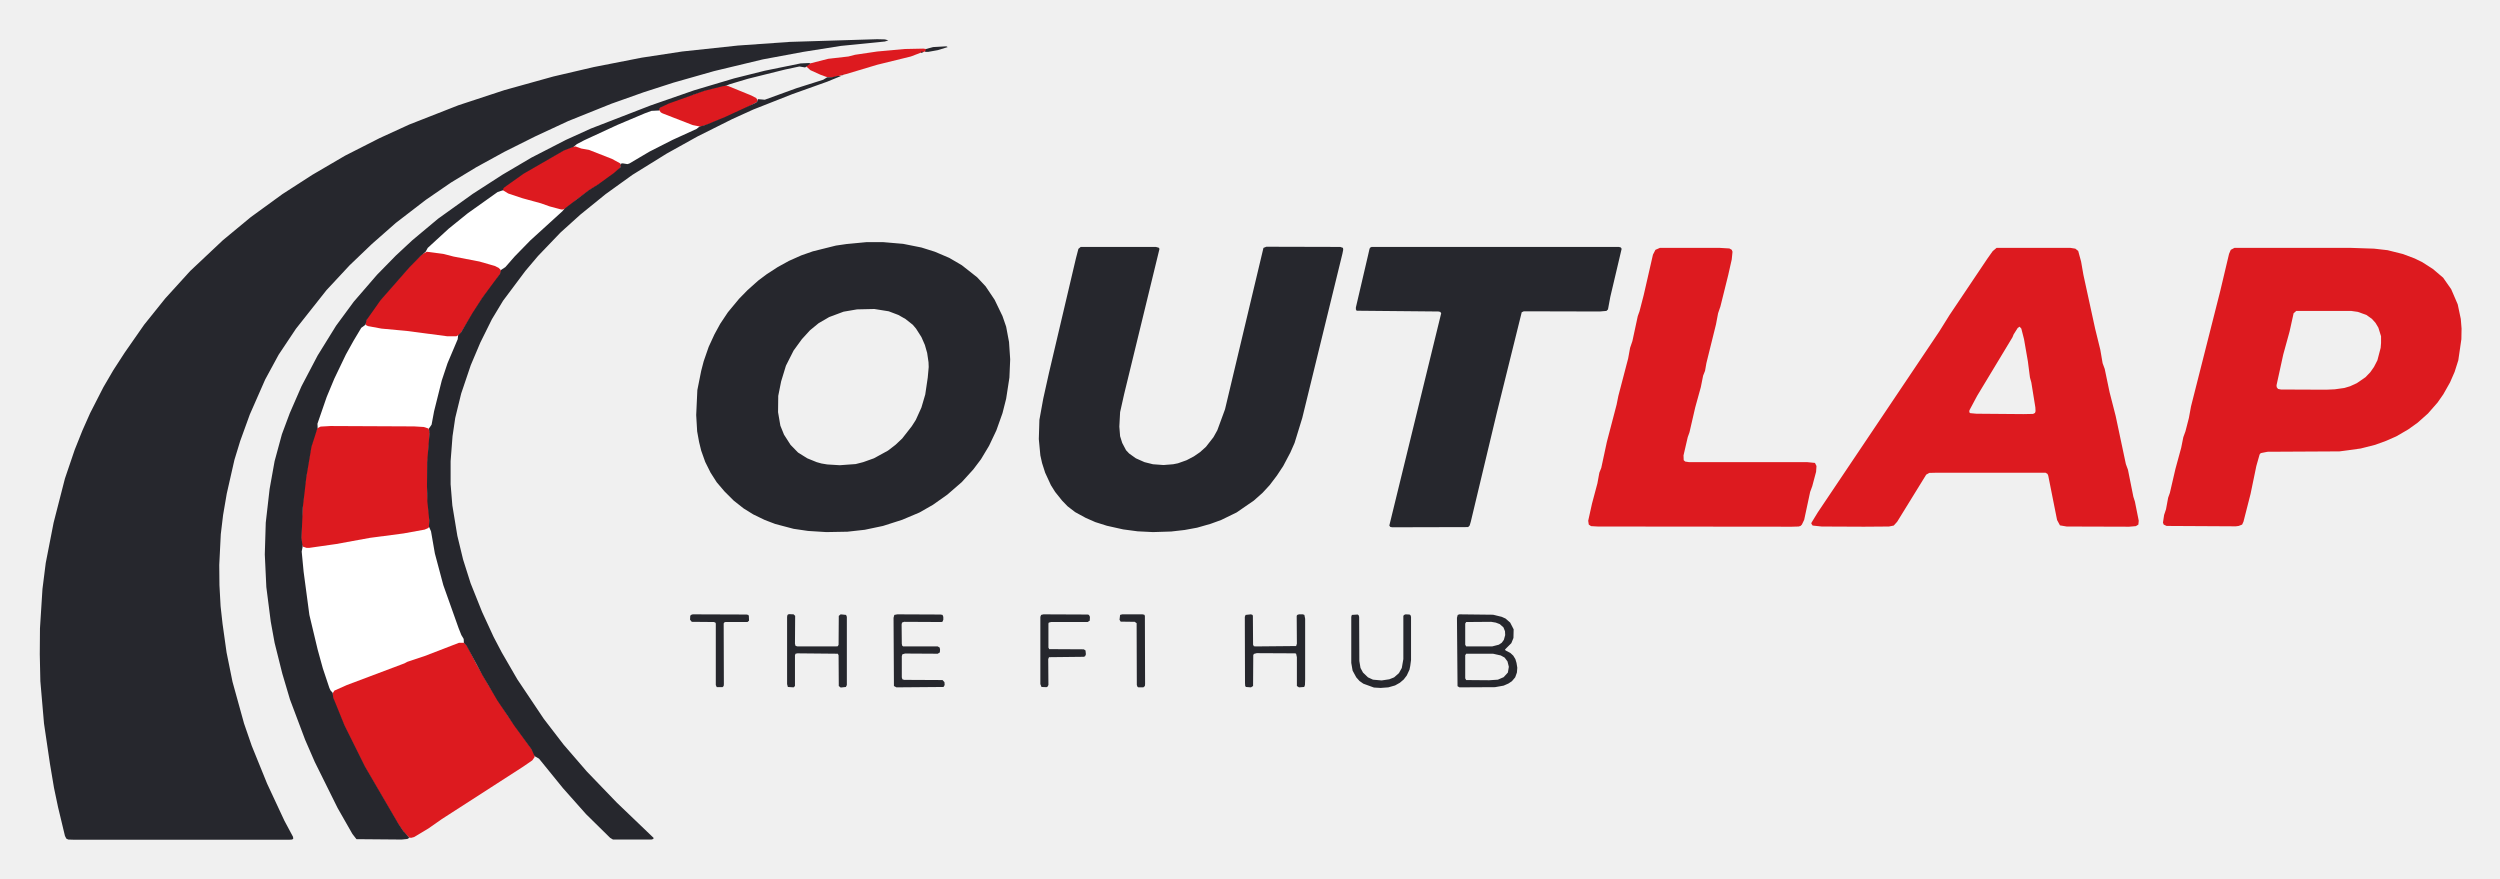
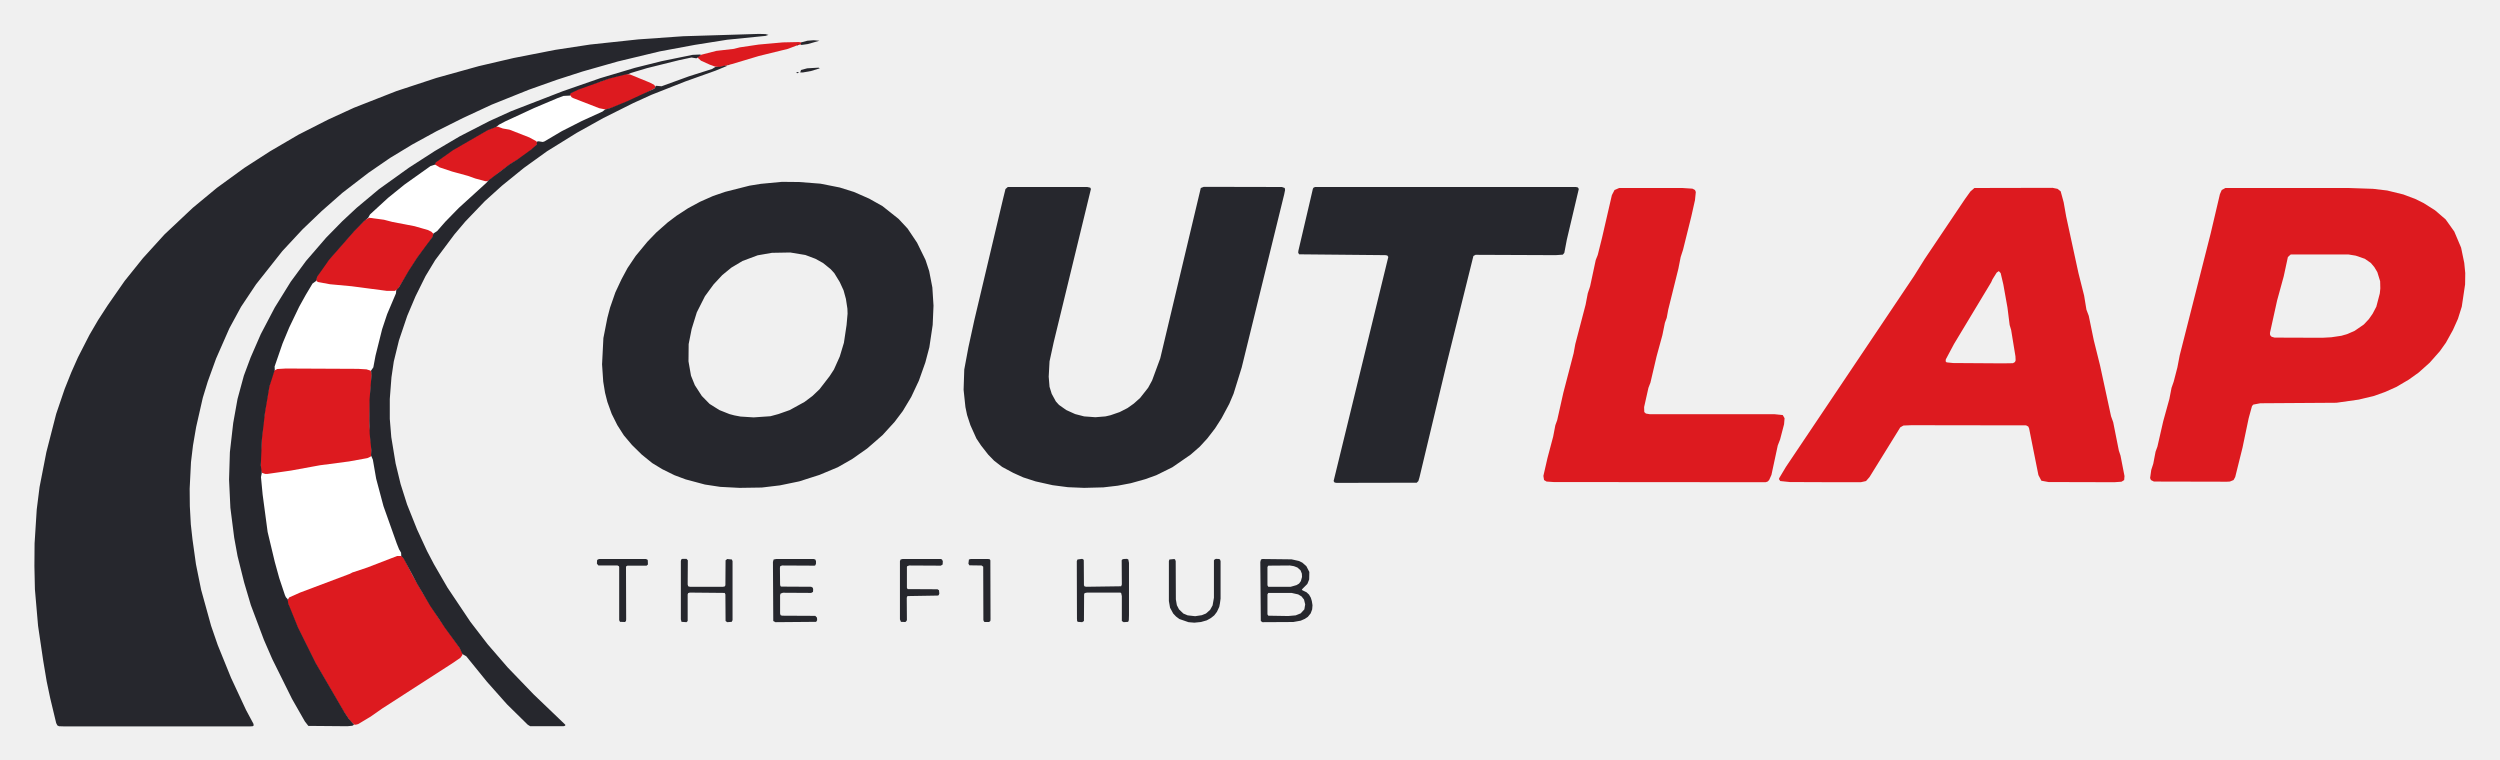
- <svg xmlns="http://www.w3.org/2000/svg" viewBox="0 0 1301 457" role="img" aria-label="Outlap — The F1 Hub">
+ <svg xmlns="http://www.w3.org/2000/svg" viewBox="0 0 1504 457" role="img" aria-label="Outlap — The F1 Hub">
  <path fill="#FFFFFF" fill-rule="evenodd" d="M374.8 44.5L376 44.3L376.2 45.5L375 45.7L374.7 45.5ZM372.2 45L374 44.8L374.3 45L374.2 46L372.5 46.3L370.5 47.2L367 47.8L364 49.2L363 49.3L361.5 50.2L358 50.8L356.5 51.7L352.5 52.8L345 56.3L344.4 57L344.8 58L347.5 59.2L348.5 59.3L351 60.7L354 61.3L356 62.7L362 64.7L365 64.7L367 64.2L368.5 63.3L371.5 62.7L373.5 61.3L375 61.2L376.5 60.3L377.5 60.2L378.5 59.3L380.5 58.7L383 57.3L384 57.2L386 56.2L387 55.3L388.5 55.3L388.7 56.5L383.5 59.2L382.5 59.3L378 61.7L375.5 62.3L372 64.2L370.5 64.3L368 65.7L365 66.3L364 67.2L360 69.2L359 69.3L353.5 72.2L352.5 72.3L351.5 73.2L350.5 73.3L344.5 76.3L343.5 77.2L342.5 77.3L338.5 79.3L337.5 80.2L335 81.3L334 82.2L330 84.3L327.5 86.2L325.5 86.2L324.5 85.8L324.2 87L321 90.2L318.5 91.8L317 93.2L315.5 93.8L313.5 95.7L311 96.8L309.5 98.2L308 98.8L306.5 100.2L304.5 101.3L304 102.2L302.5 102.8L301 104.2L300.5 104.3L298 106.7L295.5 108.3L292.7 111L291.8 111.5L282.7 120L281.2 121L267.5 134.8L267.2 135.5L264.5 138.3L263.5 139.7L261.3 141L261.2 143L259.3 145L257.2 148.5L252.3 154.5L250.7 157.5L249.3 159L247.7 162L246.3 163.5L245.2 166L243.3 168.5L241.7 172L238.8 175.5L238.7 177.5L237.3 180L236.2 183.5L235.3 184.5L235.2 185.5L233.3 189.5L233.2 191L232.3 192.5L231.3 195.5L231.2 197L230.3 198.5L230.2 200L229.3 202L229.2 204L228.3 206L228.2 208L227.3 210.5L227.2 212.5L226.3 214.5L226.2 217L225.3 219.5L225.2 222L224.3 223L224 229.2L222.8 229L222.7 225L222.2 224L220 222.8L188.5 222.7L187 222.3L186 222.7L184.5 222.7L183 222.3L169 222.3L166.5 223.3L165.3 224.5L165.2 226L164.3 227.5L163.3 230.5L163.2 232L162.8 232.5L162.7 234.5L162.3 235L162.2 237.5L161.8 238L161.7 240L161.3 240.5L160.7 245.5L160 245.7L159.3 245.5L159.3 242.5L159.7 242L160.3 237.5L160.7 237L160.8 235L161.2 234.5L161.3 231.5L162.7 228L162.8 226.5L163.7 225L163.8 223.5L164.2 223L164.3 220.5L167.3 211.5L168.2 210L169.3 206L170.2 204.5L170.3 203.5L171.2 202L172.3 198.5L180.3 182L181.2 181L186.3 171.5L187.5 169.8L189.2 168.5L189.8 166L193.2 161.5L193.8 160L195.7 158L197.5 155.3L200.2 152.5L202.3 149.5L204 148.2L204.5 147.3L212 139.2L212.8 138L219.3 131.5L220.5 130.7L221.8 128.5L222.7 128L228.3 122.5L229.2 122L236.3 115.5L245.5 108.3L247.5 107.2L251 104.3L258.5 99.3L260.5 98.7L260.8 97.5L261.5 96.8L262 96.7L263.5 95.3L265 94.7L270 90.8L273 89.2L274 88.3L276.5 87.2L278 85.8L281.5 84.2L282.5 83.3L288 80.7L289 79.8L291.5 78.7L293.5 77.3L294.5 77.2L295.5 76.3L297 76.2L298 75.7L299.5 74.3L300.5 74.2L301.5 73.3L302.5 73.2L303.5 72.3L304.5 72.2L305.5 71.3L306.5 71.2L307.5 70.3L308.5 70.2L312 68.3L313 68.2L318.5 65.3L319.5 65.2L323 63.3L324 63.2L327.5 61.3L331 60.2L337.5 57.3L341 57.2L342.2 56.5L342.5 55.3L343.5 55.2L347 53.3L350.5 52.2L352 51.3L359.5 48.8L361 48.7L362.5 47.8L367 46.3L368.5 46.2L369 45.8L370.5 45.7ZM298 77.3L294 78.8L288 82.7L286 83.3L281.5 86.2L280.5 86.3L278 88.2L272.5 91.3L271 92.7L267.5 94.8L262.9 98.5L265.5 100.2L271 101.8L272.5 102.7L274.5 102.8L279.5 104.7L283.5 105.3L286.5 106.7L288 106.8L288.5 107.2L290 107.3L292.5 108.2L297 105.2L299.5 102.8L300 102.7L305.5 98.3L308 97.2L310 95.3L311 95.2L314.5 92.3L316 91.7L318 89.8L318.7 89.5L321.7 86.5L321.7 85.5L320.5 84.8L319.5 84.7L318.5 83.8L316.5 82.8L314 82.2L310 80.3L308.5 80.2L306.5 78.8L305 78.3L302 78.2L300 77.3ZM223 131.8L221.5 132.3L220 133.3L218 135.7L217.5 135.8L216 137.3L215.5 138.2L214.2 139L213.5 140.2L210.3 143.5L210 144.2L208.8 145L208.7 145.5L206 148.3L205.5 149.2L198.5 156.8L195.3 161L193.7 164L192.3 165.5L191.3 167.5L191.8 168.5L193 169.2L197.5 169.8L198 170.2L206 170.8L207 171.2L212 171.3L212.5 171.7L219 172.3L219.5 172.7L222 172.8L222.5 173.2L229 173.3L229.5 173.7L232 173.8L233 174.2L237 174.2L239 172.7L241.8 167.5L243.7 165L244.3 163.5L246.7 160.5L247.8 158L249.2 156.5L250.3 154L252.2 152L253.3 150L256.7 146L257.3 144.5L258.7 143L259.7 141.5L259.7 141L257.5 139.3L255 138.3L253 138.2L251 137.3L247.5 136.7L247 136.3L244.5 136.2L240.5 134.8L234.5 134.2L230.5 132.8L228 132.7L227 132.3L224 132.2ZM222.3 230L223.5 229.7L223.7 230.5L223.7 234.5L223.3 235.5L223.2 243L223 243.7L222.5 243.7L222 243.7L221.8 243L221.8 235.5L222.2 234.5ZM158.8 247L159.5 246.8L160.2 247L160.2 250.5L159.8 251.5L159.2 256.5L158.5 256.7L157.8 256.5L157.8 254L158.2 253L158.3 250.5L158.7 250ZM221.3 248L222.5 247.8L222.7 248.5L222.8 257.5L223.2 259L223.2 264L223 264.8L222.5 264.8L221.8 264.5L221.7 259L221.3 257.5ZM157.3 258.5L158 258.3L158.7 258.5L158.5 262.2L157.3 262ZM156.8 263.5L158 263.3L158.2 264L158.2 270.5L157.8 272L157.8 282.5L158.3 283.5L159.5 284.2L162 284.2L162.5 283.8L164.5 283.7L165 283.3L168.5 283.2L169 282.8L172.5 282.7L173 282.3L175.5 282.2L176 281.8L178 281.7L178.5 281.3L182.5 281.2L183 280.8L185 280.7L185.5 280.3L188 280.2L188.5 279.8L190.5 279.7L191 279.3L198 278.7L198.5 278.3L200.5 278.2L203 277.3L208 277.2L208.5 276.8L213.5 276.2L216 275.3L219.5 275.2L222.5 273.7L222.8 270L223.5 269.8L224.2 270L224.3 275L225.2 276.5L225.3 280L225.7 280.5L225.8 282.5L226.2 283L226.3 285L226.7 285.5L226.8 287.5L227.2 288L227.3 290L228.2 292L228.3 294L229.2 296L229.3 297.5L230.2 299.5L230.3 301L231.2 303L231.3 304.5L232.2 306L232.3 307.5L233.3 310.5L235.2 314.5L235.3 316L236.2 317.5L236.3 318.5L237.2 320L237.3 321.5L240.2 328L240.3 329.5L241.7 331.5L242.2 332.5L242.3 334L243.7 335.5L248.8 346L250.2 347.5L250.3 348.5L252.7 352L254.3 355.5L256.2 358L256.3 359L257.7 360.5L258.3 362L260.7 365.5L261.3 367.5L262.2 368L262.3 368.5L264.2 370.5L264.3 371.5L266.2 373.5L267.8 376.5L271.7 381.5L272.3 383L276.7 388.5L278.2 391L278 392.2L277 392.2L276.5 391.7L273.7 387.5L271.8 385.5L270.2 382.5L266.3 377.5L264.7 374.5L263.3 373L262.7 371.5L261.3 370L260.7 368L259.8 367.5L258.3 365.5L257.2 363L255.8 361.5L252.2 354.5L250.3 352L248.7 348.5L245.8 344L244.3 341L243.7 339L242.8 338L242 336.3L240.5 335.3L239 335.3L237.5 336.2L234.5 336.8L233.5 337.7L229.5 338.8L227 340.2L224.5 340.8L222 342.2L220.5 342.3L217.5 343.7L213 344.8L211 346.2L209.5 346.3L203 349.2L197.5 350.8L195 352.2L192 352.8L190 354.2L186 355.3L184.5 356.2L182 356.8L180.5 357.7L179.5 357.8L178 358.7L176 359.3L174.3 360.5L174.3 363L175.3 366L176.2 367.5L176.3 368.5L177.7 371L178.3 373.5L179.7 376L179.8 377L181.2 379L182.2 381L182.3 382.5L183.2 383.5L184.8 387L185.7 388L186.7 390L186.8 391L187.7 392L190.2 397L190.3 398L191.7 399.5L192.3 401.5L193.7 403.5L195.3 407L197.7 410.5L200.3 415.5L205.7 423.5L206.3 425.5L207.2 426.5L207.7 428L207.5 428.7L206.5 428.7L206 428.2L204.2 424.5L202.3 422L201.2 419.5L199.8 418L199.2 416.5L197.3 414L195.7 410.5L194.8 409.5L193.2 406L192.3 405L190.2 400.5L189.3 400L189.2 399L184.2 389L183.3 388L183.2 387L182.3 386L181.3 384L181.2 383L178.3 377.5L178.2 376.5L176.3 373L175.2 369.5L172.3 363L172.2 360.5L171.3 359.5L170.3 357.5L170.2 356L169.3 354.5L168.3 351.5L168.2 350L167.3 348.5L167.2 347L165.3 341.5L165.2 339.5L164.3 337.5L163.2 332L162.3 329.5L162.2 328L161.3 326L161.2 323.5L160.3 321L160.2 318L159.8 317.5L159.7 315.5L159.3 315L158.7 308L158.3 307.5L158.2 303.5L157.8 303L157.7 299.5L157.3 298.5L157.2 293.5L156.8 293L156.7 289L156.3 288L156.3 285.5L156.7 284.5L156.3 283L156.2 272.5L156.7 270.5ZM222.3 265.5L223 265.2L223.7 265.5L223.5 268.7L222.3 268.5Z" />
  <path fill="#DD1A1F" fill-rule="evenodd" d="M471 25.5L480.5 25.3L481.9 25.5L482.6 26L482.5 26.5L479.5 27.3L474 29.4L456.5 33.7L440.5 38.5L433 40.4L430 40L427 38.9L421.7 36.5L419.5 34.5L420 33.8L422 32.9L431 30.6L441.5 29.4L445 28.5L456.5 26.8ZM376 44.5L379 44.8L391 49.7L393.5 51L394.2 52L394.1 53L385.5 57.7L377.5 61.2L367.9 65L364.5 65.9L360.5 65.1L344.8 59L343.9 58.5L342.8 57L342.6 56.5L343.2 56L346.9 54L352.5 51.7L361.5 48.9L366.5 47ZM297.6 76.5L299.5 76.2L302.5 77.3L306.5 78L318.5 82.7L322.7 85L323.2 86L323 87L321 89.2L316.8 92.5L313 95.2L307 98.8L300 104L298 105.8L294.5 108.4L293 109L292 109L286 107.4L281.5 105.8L272 103.2L264.5 100.7L261.7 99L261.5 98.5L262 97.4L272.4 90L293.4 78ZM222.1 131L231 132.2L236 133.5L249.5 136.1L257.5 138.4L259.5 139.4L260.6 140.5L260.7 141.5L260.4 142.5L257 147.5L251.2 155L239.5 173.8L237.5 175L232.8 175L211.5 172.2L198.5 171L191.5 169.7L190.5 169.2L190.1 168L190.8 166L194.7 160L198 155.8L214 137.7L219.5 132.4ZM166.8 222L172 221.7L215.5 221.9L220.5 222.2L223 223L223.7 225L222.6 240L222.4 250.5L222.4 256.5L223.6 271L223.5 273.5L223 274.7L221 275.6L210 277.6L192.5 279.9L175 283.1L161 285.1L159.5 285.1L157.7 284.5L157.1 283.5L156.7 280.5L156.9 272.5L158 256.5L159.9 243.5L161.8 232.5L163.4 227L164.9 223ZM238.9 334.5L241.5 334.5L243.1 336L248 345.7L254.2 356.5L264.3 372.5L276.8 390L278.1 392.5L278.2 394L277 395.7L272.2 399L230 426.2L223 431.1L215.5 435.6L214 436L213 435.9L210.5 433.5L206.5 427.8L190 399.5L179 377.5L174 365.5L173 362.5L173 361L174 359.4L180.5 356.5L210.5 345.2L212 344.4L221 341.4Z" />
-   <path fill="#DD1A1F" fill-rule="evenodd" d="M863.8 129L895 129L900 129.3L901.2 130L901.6 131L901.2 135L899.4 143L895.3 159.5L894.1 163L893 168.8L888 189L887.3 193L886.3 195.5L885.1 201.5L882.2 212L879.2 225L878.3 227.5L876.1 237L876.2 239.5L877 240.2L879 240.5L940.5 240.5L944.5 240.9L945.3 242.5L945.1 245.5L943.1 253L942 256L938.9 270.5L937.7 273L937 273.7L936 274L932.5 274.1L831.5 274L828 273.8L826.8 273L826.5 271L828.5 262L831.3 251.5L832.3 246L833.3 243.5L836.2 230L841.3 210.5L842.2 206L847.3 186.5L848.3 181L849.5 177.5L852.3 164.5L853.2 162L855.4 153.5L860.2 132.5L861.5 130ZM1039 129L1077.5 129L1080 129.4L1081.5 130.6L1083 136.1L1084.2 143L1090.3 171L1093 182L1094.2 189L1095.3 192L1097.8 204L1101 216.5L1106.3 241.5L1107.4 244.5L1110.2 258.5L1111 261L1113 271L1112.8 273L1111.5 273.8L1108 274.1L1075.5 274L1072 273.4L1070.5 270.6L1065.9 247.5L1065.5 246.6L1064.5 246L1008 246L1004 246.1L1002.4 247L987.3 271.5L985.5 273.5L983 274L970 274.1L948 274L943.3 273.5L942.6 272.5L942.7 272L946 266.6L1009.2 172.5L1014.5 164L1034.3 134.5L1037 130.7ZM1162.8 129L1223.5 129L1235.5 129.4L1242.5 130.2L1250.5 132.2L1256.6 134.5L1260.5 136.4L1266.1 140L1271.4 144.5L1275.6 150.5L1279 158.4L1280.6 166L1281 171L1280.9 176.5L1279.3 187.5L1277.4 193.5L1275 199L1271.5 205.2L1268.5 209.5L1263.5 215.2L1258.1 220L1253.2 223.5L1247 227.1L1241.5 229.5L1236 231.5L1228.5 233.4L1217.5 234.9L1180 235.1L1176.5 235.8L1175.9 236.5L1174.2 242.5L1171.2 257L1167.5 271.5L1166.8 273L1165 273.7L1163.5 273.9L1127.5 273.7L1126 273L1125.6 272L1126.2 268L1127.2 265L1128.3 259L1129.2 256.5L1132.1 244L1135.1 233L1136.2 227.5L1137.3 224.5L1139.1 217.5L1140.2 211.5L1155.4 151.5L1160 132.1L1160.9 130ZM1195 161.8L1193.6 163L1191.5 172.5L1188.2 184.5L1184.7 200.5L1184.8 201.5L1185.5 202.4L1187 202.7L1210.5 202.8L1215 202.6L1220 201.9L1223 201L1226.5 199.4L1231 196.3L1233.5 193.7L1235.4 191L1237.2 187.5L1238.9 181L1239.1 178.5L1239.1 175L1237.7 170.5L1236.2 168L1234.4 166L1231.5 163.9L1227 162.3L1223.5 161.8ZM1051 170L1050 170.7L1047.9 174L1047.3 175.5L1028.9 206L1024.9 213.5L1024.8 214.5L1025.3 215L1028.5 215.3L1053 215.5L1058 215.4L1059 214.9L1059.3 214L1059.2 212L1057.1 199L1056.4 196.5L1055.3 188L1053.3 176.5L1051.9 171Z" />
-   <path fill="#26272D" fill-rule="evenodd" d="M411 21.8L456.5 20.4L460.5 20.5L462.3 21L460.5 21.6L437.5 23.9L418 27L397 30.9L371.6 37L350.5 43L335 48L318.1 54L295.7 63L278.5 71L262.5 79L247.9 87L234.7 95L221.6 104L206 116L193.5 127L182 138L169.9 151L154 171.1L145 184.6L138 197.5L130 215.7L125 229.5L122 239.3L118 256.9L116.1 268L114.9 278L114.1 294L114.2 304.5L114.8 315.5L115.8 324.5L117.9 339.5L121 354.8L127 376.5L131 388.1L139 407.8L148 427.1L152.5 435.5L152.6 436.5L152 436.9L150.5 437L38.5 437L35.5 436.9L34.5 436.4L33.8 435L30.2 420L28.1 410L26 397.5L22.9 376.5L21 354.5L20.7 340.5L20.8 327L22.1 306.5L23.8 293L27.9 272L33.8 249L38.9 234L42.9 224L46.9 215L53.8 201.5L59 192.6L64.9 183.5L75 169L86 155.3L99 141L116 125L130.5 113L147 101L162.5 91L179.6 81L197.5 71.9L213 64.8L238.5 54.8L262.5 46.9L288 39.8L309 34.9L334 30L355 26.8L384 23.7ZM416.6 33L421 32.8L421.8 33L419 35.1L416 34.6L408.5 36.2L389.2 41L379.5 43.9L378 44.6L376 44.9L366.5 47.3L348 53.9L343.6 56L343.1 56.5L343 57.5L339 57.7L335.5 59L321.3 65L304 73L300.2 75L298.5 76.4L293.5 78.3L272.5 90.4L262.5 97.5L262 98L261.8 99L259 99.9L243.4 111L233.5 119L222.6 129L221.5 131L219 133.1L213.2 139L198 156.3L190.8 166.5L190.2 169L188 170.6L184 177.3L180 184.5L174 197L170 206.6L165.2 220.5L165.3 222.5L162.1 232.5L159.4 248.5L157.6 264L156.9 280L157.5 284.5L157 287L158 297.5L161 320L165.3 338L168 347.8L171.4 358L172 359.3L173.1 360.5L173.4 363L179.3 377.5L190 399L207.2 428.5L209.9 432.5L213 436L212 436.6L209 436.9L185.5 436.7L183.4 434L175.7 420.5L163.8 396.5L158.8 385L150.9 364L146.9 350.5L142.9 334.5L140.9 323.5L138.6 305.5L137.8 288.5L138.3 272L140.3 254.5L142.9 240L146.7 226L150.8 215L156.9 201L165.3 185L174.9 169.5L184.1 157L196.2 143L206 133L214.6 125L228 113.8L246 100.9L261.5 90.9L276.6 82L294.5 72.8L307.5 66.9L338.5 54.9L361.2 47L382 40.8L398 36.8ZM437.9 39L438.5 38.9L439.1 39L438 39.2ZM435.8 39.5L437.8 39.5L430.5 42.5L412.3 49L392 57L381 62L363 71L347 79.9L329.1 91L315.2 101L302 111.7L291.7 121L280 133.2L273.4 141L261.8 156.5L256 166.1L250 178.2L245 190L240 204.8L236.9 217.5L235.5 227L234.5 240L234.5 252L235.4 263L238 278.8L241 291.2L244.9 303.5L250.9 318.5L256.9 331.5L261.1 339.5L269.2 353.5L283 374.1L293.3 387.5L305.4 401.5L321 417.7L340.1 436L340 436.6L339 436.9L319 436.9L317.5 436L305 423.7L293 410.2L280.5 394.8L278.2 393.5L276.6 390L267.5 377.5L258.8 364.5L251.1 351.5L242.8 336L241.4 334.5L241.3 332.5L240.1 330.5L238.7 327L230.7 304.5L226.3 288L224.3 276.5L223.2 274L223.4 271L222.4 261L222.2 253L222.3 240.5L223.5 225.5L223.2 223L224.6 221L225.9 214L229.9 198L232.9 189L238.2 176.5L238.4 174.5L239.9 173L245.8 163L251 154.9L260.2 142.5L260.7 140.5L263 139L267.8 133.5L276 125.1L292.6 110L293.9 108.5L306.5 98.9L311.5 95.8L319.5 90L322.9 87L323 85.2L324 85L326.5 85.4L327.5 85.1L338 78.9L350 72.8L362.5 67.1L364 65.9L367.5 64.9L377.5 60.8L393.3 53.5L394 53L394.5 51.6L398 51.9L414.5 45.9L428.4 41.5L430.5 40.2L433 40.2Z" />
-   <path fill="#26272D" fill-rule="evenodd" d="M451 126L459.5 126L470 126.9L479.5 128.8L486.5 131L494 134.2L500.5 138L508.5 144.3L512.9 149L517.6 156L521.7 164.5L523.6 170L525.1 178L525.7 187L525.3 196.5L523.6 207.5L521.7 215L518.5 224L514.7 232L510.5 239L506.5 244.3L500.5 250.9L493 257.4L485.5 262.7L478.5 266.7L469.5 270.5L459.5 273.7L450 275.7L441 276.7L430 276.9L420.5 276.3L413 275.2L403.5 272.7L398 270.6L392 267.7L387 264.6L381.8 260.5L377 255.7L373 251L369.8 246L367 240.4L364.9 234.5L363.8 230L362.8 224.5L362.3 216L362.9 203L364.9 193L366.2 188L368.8 180.5L371.8 174L374.8 168.5L378.8 162.5L384.6 155.5L389 151L394.6 146L399 142.7L404.7 139L410.5 135.8L417 132.9L423 130.8L435 127.8L440.5 127ZM562.4 128.5L601.5 128.5L603 128.9L603.4 129.5L585 205.1L582.9 214.5L582.5 222L582.9 227L584 230.5L586 234.3L587.6 236L591.1 238.5L595.6 240.5L600 241.6L605.5 242L610.5 241.6L613 241.1L617.5 239.5L621.3 237.5L624.5 235.3L627.6 232.5L631.5 227.5L633.5 223.9L637.5 213L657.5 129L659 128.4L697.5 128.5L698.9 129L699 130L698.6 132L677.7 217.5L673.7 230.5L671.5 235.5L667.8 242.5L664.5 247.5L660.7 252.5L657 256.5L652.5 260.5L643.5 266.7L635.5 270.6L630 272.6L623 274.6L616.5 275.8L609.5 276.6L600 276.9L592 276.5L584.5 275.5L576 273.6L570 271.7L565 269.5L559.5 266.5L555.6 263.5L552.7 260.5L549.1 256L546.9 252.5L543.9 246L542.3 241L541.4 237L540.6 228.5L540.9 218.5L542.9 207.5L545.9 194L559.9 134.5L561.2 129.5ZM713.8 128.5L842.5 128.5L843.5 128.8L843.9 129.5L838 154.5L836.8 161L836 161.8L832.5 162.1L793 162L791.9 162.5L778.9 215L765.4 271.5L764.8 273.5L764 274.3L724.5 274.4L723.5 274.2L723 273.5L750 163L749.5 162.3L748.5 162.1L706 161.7L705.6 161L705.6 160L711.9 133L712.7 129.5L713 128.9ZM446 161L439 162.2L431.5 165L426 168.2L421.5 171.9L417.3 176.5L413 182.4L409 190.3L406.5 198.5L405 206L404.9 214.5L406.1 221.5L408 226.2L411.4 231.5L415.3 235.5L420.1 238.5L425 240.5L427.5 241.2L430.5 241.7L437 242.1L445.3 241.5L449.2 240.5L454.8 238.5L462.1 234.5L466 231.5L469.5 228.2L474.5 221.8L476.6 218.5L479.5 212.1L481.5 205.3L482.8 196.5L483.3 191L483.2 188.5L482.5 183.7L481.3 179.5L479.5 175.4L476.7 171L475 169L471.2 166L467.5 163.9L462.5 162L455 160.8Z" />
-   <path fill="#26272D" fill-rule="evenodd" d="M485.6 24.5L492.5 24.1L493.2 24.5L488 26.1L483 27L481.4 27L481.9 25.5ZM479.1 27L479.5 26.8L480.8 27L479.5 27.5ZM359.6 320L360.5 319.7L388.5 319.8L389.4 320L389.7 320.5L389.8 323L389 323.7L377.5 323.7L376.8 324L376.6 324.5L376.7 356L376.6 357L376 357.6L373 357.6L372.5 356.5L372.5 324.5L372.3 324L371.5 323.7L360 323.6L359.1 322.5L359.2 320.5ZM409.8 320L410.5 319.6L413 319.7L413.8 320.5L413.7 335L414 336.1L415 336.4L435 336.4L436 336.3L436.4 335.5L436.5 320.5L437.5 319.7L440.3 320L440.7 321L440.7 352.5L440.7 356.5L440.2 357.5L437.5 357.8L436.5 357L436.4 341L436 340.2L415 340L414 340.2L413.7 341L413.7 357L413 357.7L410 357.5L409.6 356L409.6 321ZM465.4 320L467 319.7L489.5 319.8L490.5 320L490.9 321L490.9 322.5L490.5 323.5L490 323.7L470.5 323.6L469.4 324L469.2 325L469.3 335L469.5 336L470 336.4L488 336.4L489 337L489.2 338L489.1 339.5L488 340.2L471 340.1L469.6 340.5L469.3 341.5L469.3 352.5L469.6 353.5L470.5 353.8L490.5 353.9L491.5 355L491.6 356.5L491 357.5L466.5 357.7L465.2 357L465 321.5ZM541.8 320L543 319.7L566 319.8L566.7 320L567.2 321L567.1 323L566 323.7L547 323.7L545.8 324L545.6 324.5L545.6 337L546 337.8L564 337.9L564.9 338.5L565.1 340.5L564.7 341.5L564 341.8L545.9 342L545.5 343L545.6 356.5L545 357.5L544.5 357.6L542 357.5L541.4 356L541.4 321ZM582.9 320L584 319.7L594.5 319.7L595.5 319.9L595.8 320.5L595.9 356L595.8 357L595 357.7L592.5 357.7L592 357.5L591.6 356.5L591.5 324.3L590.5 323.6L583.2 323.5L582.6 322.5ZM648.2 320L651 319.7L651.8 320L652 320.5L652.1 335.5L652.5 336.3L653.5 336.4L674.5 336.2L674.9 335L674.8 320.5L675.1 320L676 319.7L678 319.7L678.8 320L679.2 322L679.2 353.5L679.1 356.5L678.7 357.5L676 357.7L674.9 357L674.9 342L674.5 340.2L674 340L654 339.9L652.5 340.3L652.2 341L652.1 357L651 357.7L648.4 357.5L648 357L647.9 355.5L647.8 321ZM703.5 320L706.5 319.8L707 320.1L707.3 321L707.4 344L708 347.6L709.3 350L711.9 352.5L714.5 353.7L719 354.1L723 353.5L725.5 352.5L728 350.3L729.5 347.6L730.3 343L730.3 320.5L730.7 320L731.5 319.7L733.5 319.8L734 320.1L734.3 321L734.3 343.5L733.9 346.5L733.5 348.5L732.1 351.5L730.5 353.6L728.5 355.3L726 356.7L722.5 357.7L718.5 358L715 357.8L709.5 355.8L707.5 354.4L705.8 352.5L703.9 349L703.2 345L703.2 321ZM758.6 320L759.5 319.7L777 319.9L781.5 321L783.5 321.9L785.9 324L787.7 327.5L787.6 332L786.5 334.7L783.2 338L783.5 338.5L786 339.8L787.5 341.2L788.6 343L789.2 345L789.6 347.5L789.4 350L788.5 352.5L786.8 354.5L785 355.7L782.5 356.8L778 357.6L759.5 357.7L758.5 357.1L758.2 321.5ZM763 323.7L762.5 324.5L762.5 335.5L763 336.4L776.5 336.4L780 335.5L781.5 334.5L782.6 333L783.3 330.5L783.2 328.5L782.4 326.5L780.5 324.8L778.4 324L776 323.6ZM763 340.2L762.5 341L762.5 342L762.5 353L763 353.9L775 354L779.5 353.7L782.5 352.4L784.7 350L785.2 347L784.5 344.2L783 342.2L781 341.1L777 340.2Z" />
+   <path fill="#DD1A1F" fill-rule="evenodd" d="M974.1 113.1L1012.1 113.1L1018.2 113.5L1019.7 114.3L1020.2 115.5L1019.7 120.4L1017.5 130.2L1012.5 150.3L1011.1 154.6L1009.7 161.7L1003.6 186.3L1002.7 191.2L1001.6 194.2L1000.1 201.6L996.6 214.4L992.9 230.2L991.7 233.3L989.1 244.9L989.2 247.9L990.2 248.8L992.6 249.2L1067.7 249.2L1072.5 249.7L1073.6 251.6L1073.3 255.2L1070.9 264.4L1069.5 268L1065.7 285.7L1064.3 288.8L1063.4 289.7L1062.2 290.1L1057.9 290.1L934.7 290L930.4 289.7L928.9 288.8L928.5 286.3L931 275.4L934.4 262.6L935.7 255.8L936.8 252.8L940.5 236.3L946.7 212.5L947.7 207L953.9 183.3L955.2 176.5L956.6 172.3L960 156.4L961.2 153.4L963.8 143L969.7 117.4L971.3 114.3ZM1187.8 113.1L1234.8 113L1237.8 113.6L1239.7 115.1L1241.5 121.7L1243 130.2L1250.4 164.3L1253.8 177.8L1255.2 186.3L1256.6 190L1259.6 204.6L1263.4 219.9L1270 250.4L1271.3 254L1274.7 271.1L1275.7 274.1L1278.1 286.4L1277.9 288.8L1276.3 289.8L1272 290.1L1232.4 290L1228.1 289.2L1226.3 285.8L1220.7 257.7L1220.2 256.6L1218.9 255.9L1150 255.8L1145.1 256L1143.2 257.1L1124.7 287L1122.6 289.4L1119.5 290.1L1103.6 290.1L1076.8 290L1071 289.4L1070.2 288.2L1070.4 287.6L1074.4 280.9L1151.4 166.2L1157.9 155.8L1182.1 119.8L1185.4 115.2ZM1338.8 113.1L1412.9 113.1L1427.6 113.6L1436.1 114.6L1445.9 117L1453.3 119.8L1458.1 122.2L1464.9 126.5L1471.3 132L1476.5 139.3L1480.6 149L1482.5 158.2L1483.1 164.3L1483 171.1L1481 184.5L1478.7 191.8L1475.7 198.5L1471.5 206.1L1467.8 211.3L1461.7 218.2L1455.1 224.1L1449.1 228.4L1441.6 232.8L1434.9 235.8L1428.2 238.2L1419 240.4L1405.6 242.3L1359.8 242.6L1355.6 243.4L1354.8 244.3L1352.8 251.6L1349.1 269.3L1344.7 287L1343.7 288.8L1341.5 289.7L1339.7 289.8L1295.8 289.7L1294 288.8L1293.5 287.6L1294.2 282.7L1295.4 279L1296.8 271.7L1297.9 268.7L1301.4 253.4L1305.1 240L1306.4 233.3L1307.7 229.6L1309.9 221.1L1311.3 213.8L1329.9 140.6L1335.5 116.8L1336.6 114.3ZM1378.1 153.1L1376.4 154.6L1373.9 166.2L1369.9 180.8L1365.6 200.3L1365.7 201.6L1366.6 202.6L1368.4 203.1L1397.1 203.2L1402.5 202.9L1408.6 202L1412.3 200.9L1416.6 199L1422.1 195.2L1425.1 192L1427.4 188.7L1429.6 184.5L1431.7 176.5L1432 173.5L1431.9 169.2L1430.2 163.7L1428.4 160.7L1426.3 158.2L1422.7 155.7L1417.2 153.8L1412.9 153.1ZM1202.5 163.1L1201.2 164L1198.7 168L1197.9 169.8L1175.5 207L1170.6 216.2L1170.5 217.4L1171.1 218L1175 218.4L1204.9 218.6L1211 218.5L1212.2 217.8L1212.6 216.8L1212.5 214.4L1209.9 198.5L1209 195.5L1207.7 185.1L1205.2 171.1L1203.6 164.3Z" />
+   <path fill="#26272D" fill-rule="evenodd" d="M411 21.8L456.5 20.4L460.5 20.5L462.3 21L460.5 21.6L437.5 23.9L418 27L397 30.9L371.6 37L350.5 43L335 48L318.1 54L295.7 63L278.5 71L262.5 79L247.9 87L234.7 95L221.6 104L206 116L193.5 127L182 138L169.9 151L154 171.1L145 184.6L138 197.5L130 215.7L125 229.5L122 239.3L118 256.9L116.1 268L114.9 278L114.1 294L114.2 304.5L114.8 315.5L115.8 324.5L117.9 339.5L121 354.8L127 376.5L131 388.1L139 407.8L148 427.1L152.5 435.5L152.6 436.5L152 436.9L150.5 437L38.5 437L35.5 436.9L34.5 436.4L33.8 435L30.2 420L28.1 410L26 397.5L22.9 376.5L21 354.5L20.7 340.5L20.8 327L22.1 306.5L23.8 293L27.9 272L33.8 249L38.9 234L42.9 224L46.9 215L53.8 201.5L59 192.6L64.9 183.5L75 169L86 155.3L99 141L116 125L130.5 113L147 101L162.5 91L179.6 81L197.5 71.9L213 64.8L238.5 54.8L262.5 46.9L288 39.8L309 34.9L334 30L355 26.8L384 23.7ZM485.7 24.5L489.5 24.2L493 24.5L486 26.5L482.5 27L481.9 27L481.6 26.5L482 25.5ZM479.2 27L480 26.8L480.6 27L479.5 27.3ZM416.6 33L421 32.8L421.8 33L419 35.1L416 34.6L408.5 36.2L389.2 41L379.5 43.9L378 44.6L376 44.9L366.5 47.3L348 53.9L343.6 56L343.1 56.5L343 57.5L339 57.7L335.5 59L321.3 65L304 73L300.2 75L298.5 76.4L293.5 78.3L272.5 90.4L262.5 97.5L262 98L261.8 99L259 99.9L243.4 111L233.5 119L222.6 129L221.5 131L219 133.1L213.2 139L198 156.3L190.8 166.5L190.2 169L188 170.6L184 177.3L180 184.5L174 197L170 206.6L165.2 220.5L165.3 222.5L162.1 232.5L159.4 248.5L157.6 264L156.9 280L157.5 284.5L157 287L158 297.5L161 320L165.3 338L168 347.8L171.4 358L172 359.3L173.1 360.5L173.4 363L179.3 377.5L190 399L207.2 428.5L209.9 432.5L213 436L212 436.6L209 436.9L185.5 436.7L183.4 434L175.7 420.5L163.8 396.5L158.8 385L150.9 364L146.9 350.5L142.9 334.5L140.9 323.5L138.6 305.5L137.8 288.5L138.3 272L140.3 254.5L142.9 240L146.7 226L150.8 215L156.9 201L165.3 185L174.9 169.5L184.1 157L196.2 143L206 133L214.6 125L228 113.8L246 100.9L261.5 90.9L276.6 82L294.5 72.8L307.5 66.9L338.5 54.9L361.2 47L382 40.8L398 36.8ZM437.9 39L438.5 38.9L439.1 39L438 39.2ZM435.8 39.5L437.8 39.5L430.5 42.5L412.3 49L392 57L381 62L363 71L347 79.9L329.1 91L315.2 101L302 111.7L291.7 121L280 133.2L273.4 141L261.8 156.5L256 166.1L250 178.2L245 190L240 204.8L236.9 217.5L235.5 227L234.5 240L234.5 252L235.4 263L238 278.8L241 291.2L244.9 303.5L250.9 318.5L256.9 331.5L261.1 339.5L269.2 353.5L283 374.1L293.3 387.5L305.4 401.5L321 417.7L340.1 436L340 436.6L339 436.9L319 436.9L317.5 436L305 423.7L293 410.2L280.5 394.8L278.2 393.5L276.6 390L267.5 377.5L258.8 364.5L251.1 351.5L242.8 336L241.4 334.5L241.3 332.5L240.1 330.5L238.7 327L230.7 304.5L226.3 288L224.3 276.5L223.2 274L223.4 271L222.4 261L222.2 253L222.3 240.5L223.5 225.5L223.2 223L224.6 221L225.9 214L229.9 198L232.9 189L238.2 176.5L238.4 174.5L239.9 173L245.8 163L251 154.9L260.2 142.5L260.7 140.5L263 139L267.8 133.5L276 125.1L292.6 110L293.9 108.5L306.5 98.9L311.5 95.8L319.5 90L322.9 87L323 85.2L324 85L326.5 85.4L327.5 85.1L338 78.9L350 72.8L362.5 67.1L364 65.9L367.5 64.9L377.5 60.8L393.3 53.5L394 53L394.5 51.6L398 51.9L414.5 45.9L428.4 41.5L430.5 40.2L433 40.2Z" />
+   <path fill="#26272D" fill-rule="evenodd" d="M470.4 109.4L480.8 109.5L493.6 110.5L505.2 112.8L513.8 115.5L522.9 119.5L530.9 124L540.6 131.7L546 137.5L551.7 146L556.8 156.4L559 163.1L560.9 172.9L561.6 183.9L561.1 195.5L559.1 208.9L556.7 218L552.8 229L548.2 238.8L543.1 247.3L538.2 253.8L530.9 261.8L521.7 269.8L512.6 276.2L504 281.1L493 285.7L480.8 289.6L469.2 292L458.3 293.3L444.9 293.5L433.3 292.9L424.1 291.5L412.5 288.4L405.8 285.9L398.5 282.3L392.4 278.6L386.1 273.5L380.2 267.7L375.3 261.9L371.4 255.8L368 249L365.4 241.8L364 236.3L362.9 229.6L362.2 219.2L363 203.4L365.4 191.2L367 185.1L370.2 175.9L373.9 168L377.5 161.3L382.4 154L389.5 145.4L394.8 139.9L401.7 133.8L407 129.8L413.9 125.3L421.1 121.4L429 117.9L436.3 115.4L450.9 111.7L457.7 110.6ZM606.3 112.5L654.1 112.5L655.9 112.9L656.3 113.7L633.9 205.9L631.4 217.4L630.9 226.6L631.4 232.7L632.7 236.9L635.2 241.5L637.1 243.6L641.5 246.7L646.8 249.1L652.2 250.5L659 251L665.1 250.5L668.1 249.8L673.6 247.9L678.3 245.5L682.1 242.8L685.9 239.4L690.7 233.3L693.1 228.9L698 215.6L722.4 113.1L724.2 112.4L771.2 112.5L772.9 113.1L773.1 114.3L772.6 116.8L747 221.1L742.1 236.9L739.5 243L734.9 251.6L731 257.7L726.3 263.8L721.8 268.7L716.3 273.5L705.3 281.1L695.6 285.9L688.9 288.3L680.3 290.7L672.4 292.2L663.8 293.2L652.2 293.5L642.5 293.1L633.3 291.9L623 289.6L615.6 287.2L609.6 284.5L602.9 280.9L598.1 277.2L594.5 273.5L590.2 268L587.4 263.8L583.8 255.8L581.8 249.7L580.8 244.9L579.7 234.5L580.1 222.3L582.6 208.9L586.2 192.4L603.4 119.8L604.9 113.7ZM791.1 112.5L948.1 112.5L949.3 112.8L949.8 113.7L942.6 144.2L941.1 152.1L940.2 153.2L935.9 153.5L887.7 153.3L886.4 154L870.5 218L854 287L853.3 289.4L852.3 290.4L804.1 290.5L802.9 290.3L802.3 289.4L835.2 154.6L834.6 153.7L833.4 153.5L781.6 153L781 152.1L781.1 150.9L788.8 118L789.8 113.7L790.1 113ZM464.4 152.1L455.8 153.6L446.7 157L440 161L434.5 165.5L429.3 171.1L424.1 178.2L419.2 187.9L416.1 197.9L414.3 207L414.2 217.4L415.7 226L418 231.7L422.2 238.2L426.9 243L432.8 246.7L438.8 249.1L441.8 249.9L445.5 250.6L453.4 251.1L463.5 250.4L468.3 249.1L475.1 246.7L484 241.8L488.8 238.2L493 234.2L499.1 226.3L501.7 222.3L505.2 214.5L507.7 206.2L509.3 195.5L509.9 188.7L509.8 185.7L508.9 179.8L507.5 174.7L505.2 169.7L501.9 164.3L499.7 161.9L495.1 158.2L490.6 155.7L484.5 153.4L475.4 151.9Z" />
+   <path fill="#26272D" fill-rule="evenodd" d="M485.6 41.1L492.5 40.7L493.2 41.1L488 42.7L483 43.6L481.4 43.6L481.9 42.1ZM479.1 43.6L479.5 43.3L480.8 43.6L479.5 44.1ZM359.6 336.6L360.5 336.3L388.5 336.3L389.4 336.6L389.7 337.1L389.8 339.6L389 340.3L377.5 340.3L376.8 340.6L376.6 341.1L376.7 372.6L376.6 373.6L376 374.2L373 374.1L372.5 373.1L372.5 341.1L372.3 340.6L371.5 340.2L360 340.2L359.1 339.1L359.2 337.1ZM409.8 336.6L410.5 336.2L413 336.2L413.8 337.1L413.7 351.6L414 352.7L415 353L435 353L436 352.8L436.4 352.1L436.5 337.1L437.5 336.3L440.3 336.6L440.7 337.6L440.7 369.1L440.7 373.1L440.2 374.1L437.5 374.3L436.5 373.6L436.4 357.6L436 356.7L415 356.5L414 356.8L413.7 357.6L413.7 373.6L413 374.3L410 374.1L409.6 372.6L409.6 337.6ZM465.4 336.6L467 336.3L489.5 336.3L490.5 336.6L490.9 337.6L490.9 339.1L490.5 340.1L490 340.3L470.5 340.2L469.4 340.6L469.2 341.6L469.3 351.6L469.5 352.6L470 352.9L488 353L489 353.6L489.2 354.6L489.1 356.1L488 356.7L471 356.6L469.6 357.1L469.3 358.1L469.3 369.1L469.6 370.1L470.5 370.4L490.5 370.5L491.5 371.6L491.6 373.1L491 374.1L466.5 374.3L465.2 373.6L465 338.1ZM541.8 336.6L543 336.3L566 336.3L566.7 336.6L567.2 337.6L567.1 339.6L566 340.3L547 340.2L545.8 340.6L545.6 341.1L545.6 353.6L546 354.4L564 354.5L564.9 355.1L565.1 357.1L564.7 358.1L564 358.3L545.9 358.6L545.5 359.6L545.6 373.1L545 374L544.5 374.2L542 374.1L541.4 372.6L541.4 337.6ZM582.9 336.6L584 336.3L594.5 336.3L595.5 336.5L595.8 337.1L595.9 372.6L595.8 373.6L595 374.2L592.5 374.2L592 374L591.6 373.1L591.5 340.9L590.5 340.2L583.2 340.1L582.6 339.1ZM648.2 336.6L651 336.2L651.8 336.6L652 337.1L652.1 352.1L652.5 352.8L653.5 353L674.5 352.7L674.9 351.6L674.8 337.1L675.1 336.6L676 336.3L678 336.2L678.8 336.6L679.2 338.6L679.2 370.1L679.1 373.1L678.7 374.1L676 374.3L674.9 373.6L674.9 358.6L674.5 356.8L674 356.5L654 356.5L652.5 356.8L652.2 357.6L652.1 373.6L651 374.3L648.4 374.1L648 373.6L647.9 372.1L647.8 337.6ZM703.5 336.6L706.5 336.3L707 336.7L707.3 337.6L707.4 360.6L708 364.1L709.3 366.6L711.9 369.1L714.5 370.2L719 370.7L723 370.1L725.5 369.1L728 366.9L729.5 364.2L730.3 359.6L730.3 337.1L730.7 336.6L731.5 336.2L733.5 336.3L734 336.7L734.3 337.6L734.3 360.1L733.9 363.1L733.5 365.1L732.1 368.1L730.5 370.2L728.5 371.8L726 373.2L722.5 374.2L718.5 374.6L715 374.3L709.5 372.4L707.5 370.9L705.8 369.1L703.9 365.6L703.2 361.6L703.2 337.6ZM758.6 336.6L759.5 336.3L777 336.5L781.5 337.5L783.5 338.5L785.9 340.6L787.7 344.1L787.6 348.6L786.5 351.3L783.2 354.6L783.5 355.1L786 356.3L787.5 357.7L788.6 359.6L789.2 361.6L789.6 364.1L789.4 366.6L788.5 369L786.8 371.1L785 372.3L782.5 373.4L778 374.2L759.5 374.3L758.5 373.6L758.2 338.1ZM763 340.3L762.5 341.1L762.5 352.1L763 353L776.5 353L780 352L781.5 351.1L782.6 349.6L783.3 347.1L783.2 345.1L782.4 343.1L780.5 341.4L778.4 340.6L776 340.2ZM763 356.7L762.5 357.6L762.5 358.6L762.5 369.6L763 370.4L775 370.6L779.5 370.2L782.5 369L784.7 366.6L785.2 363.6L784.5 360.7L783 358.8L781 357.6L777 356.7Z" />
</svg>
